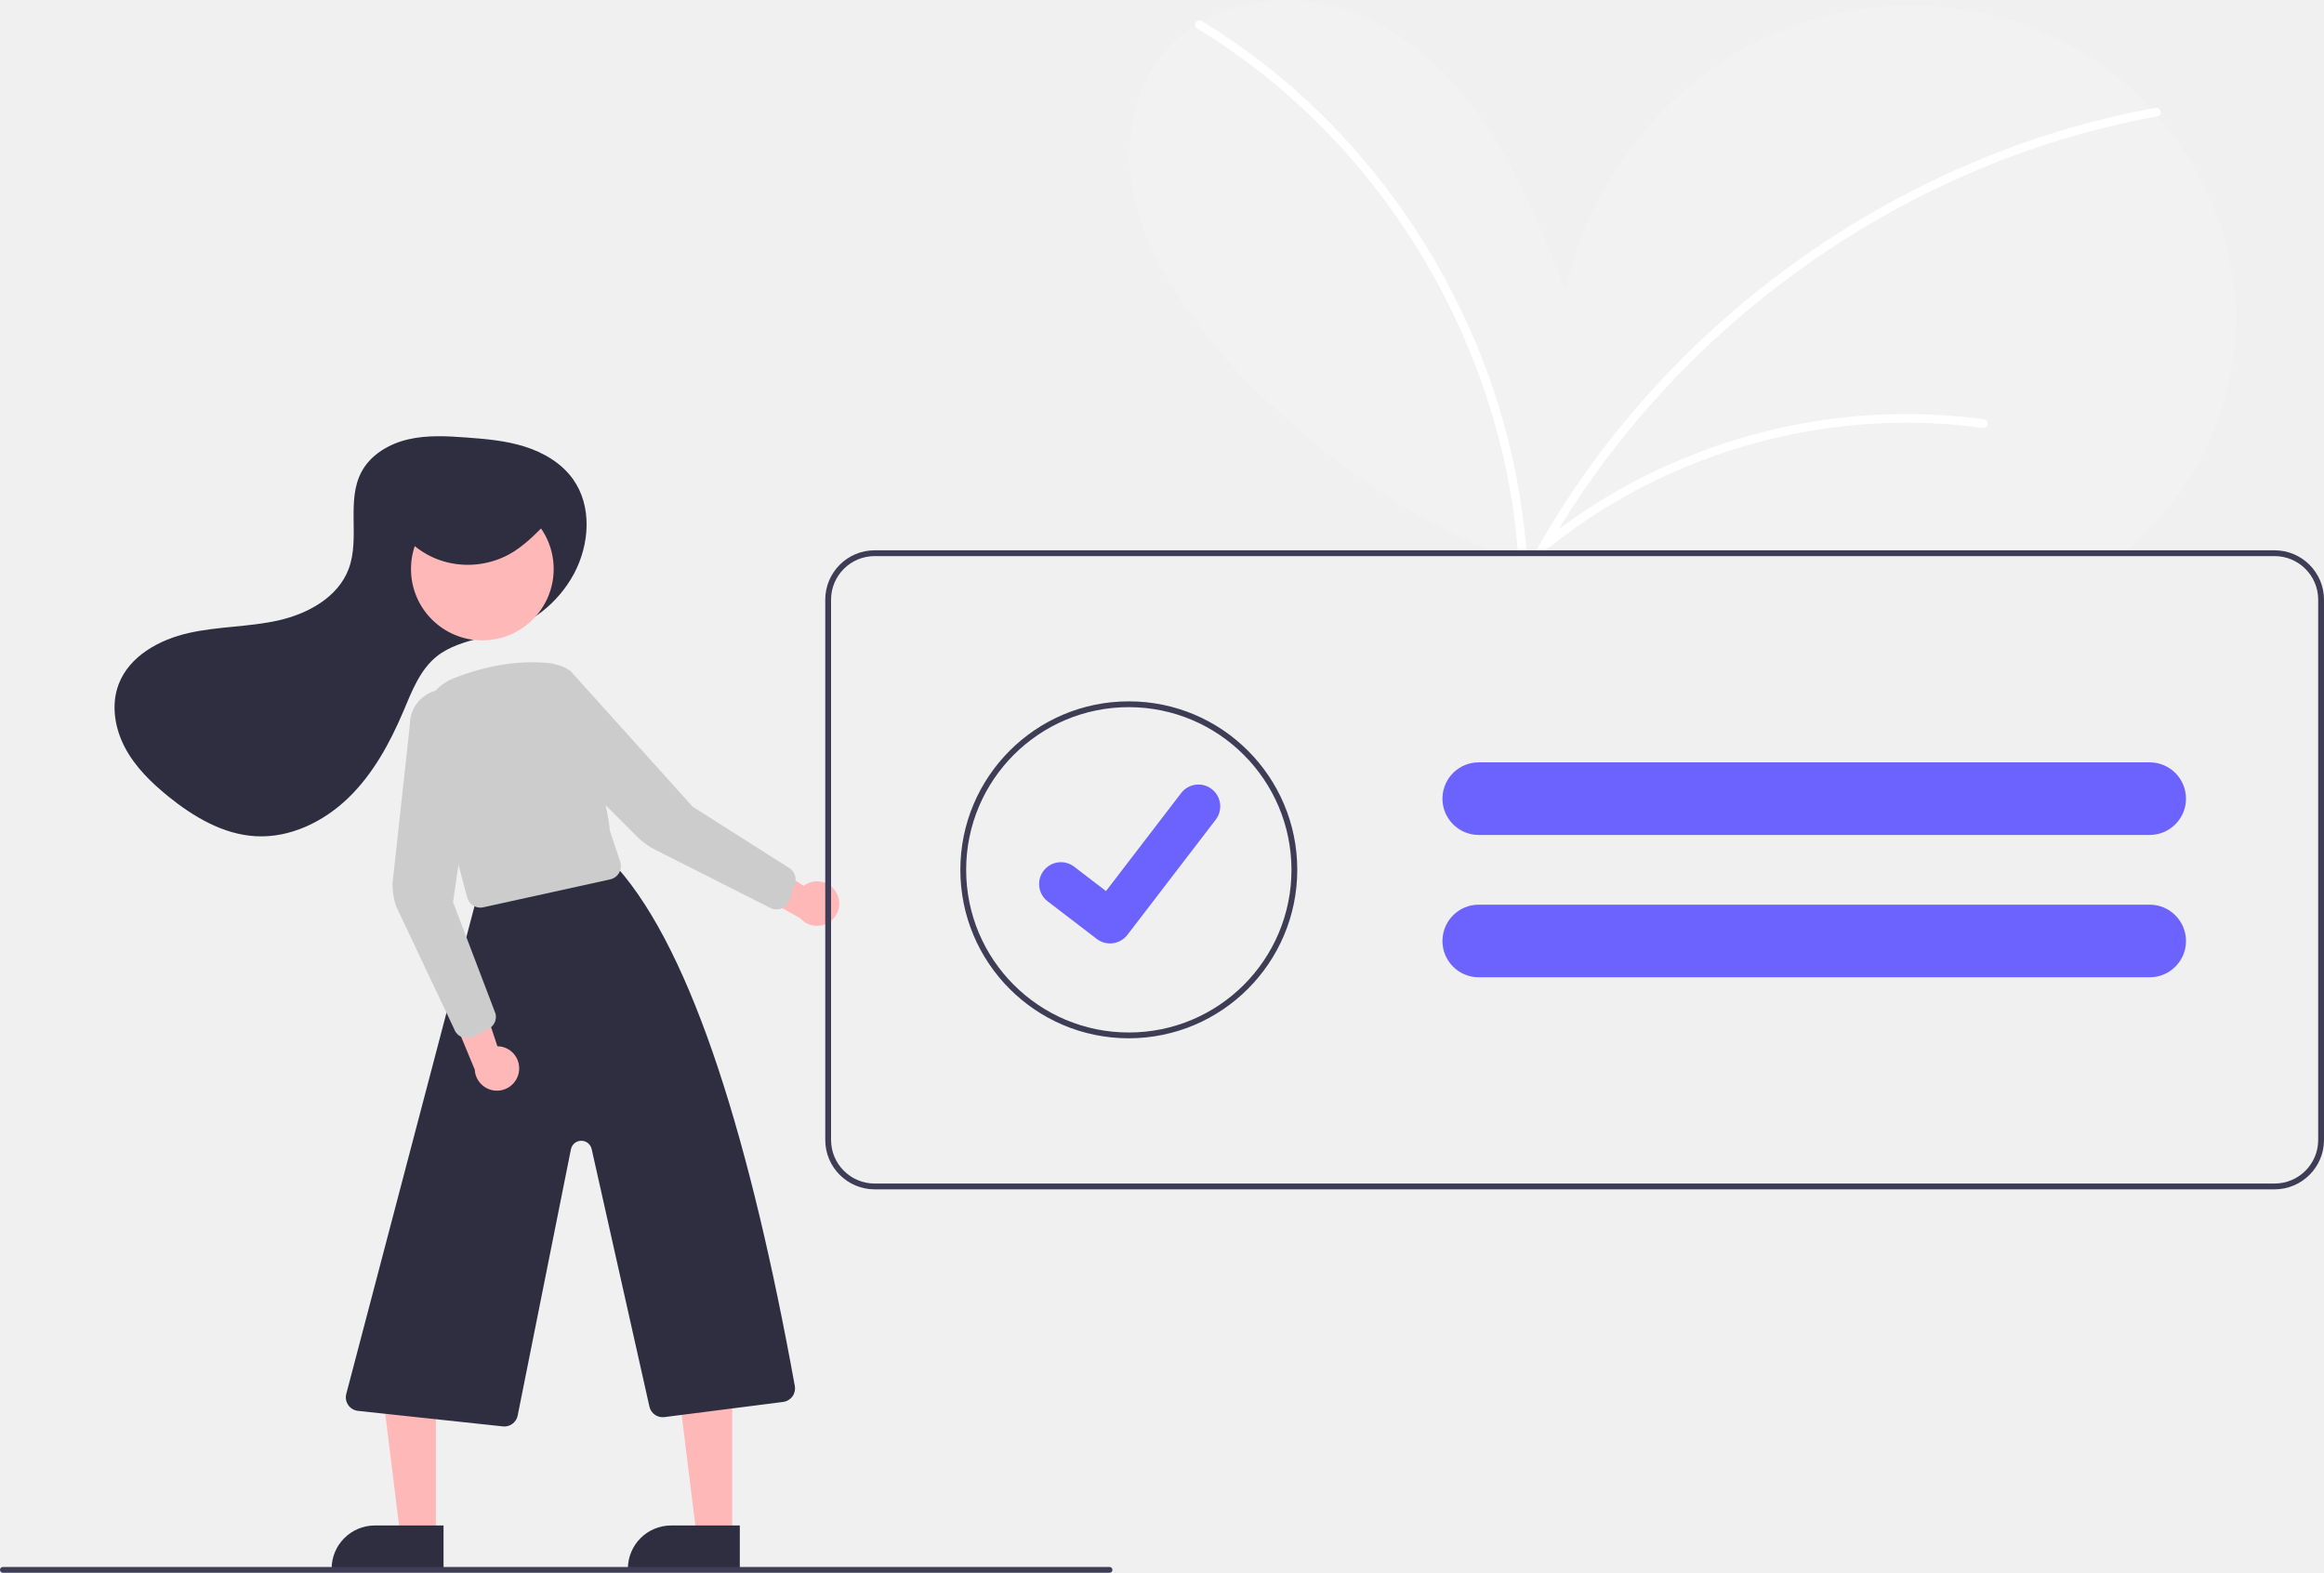
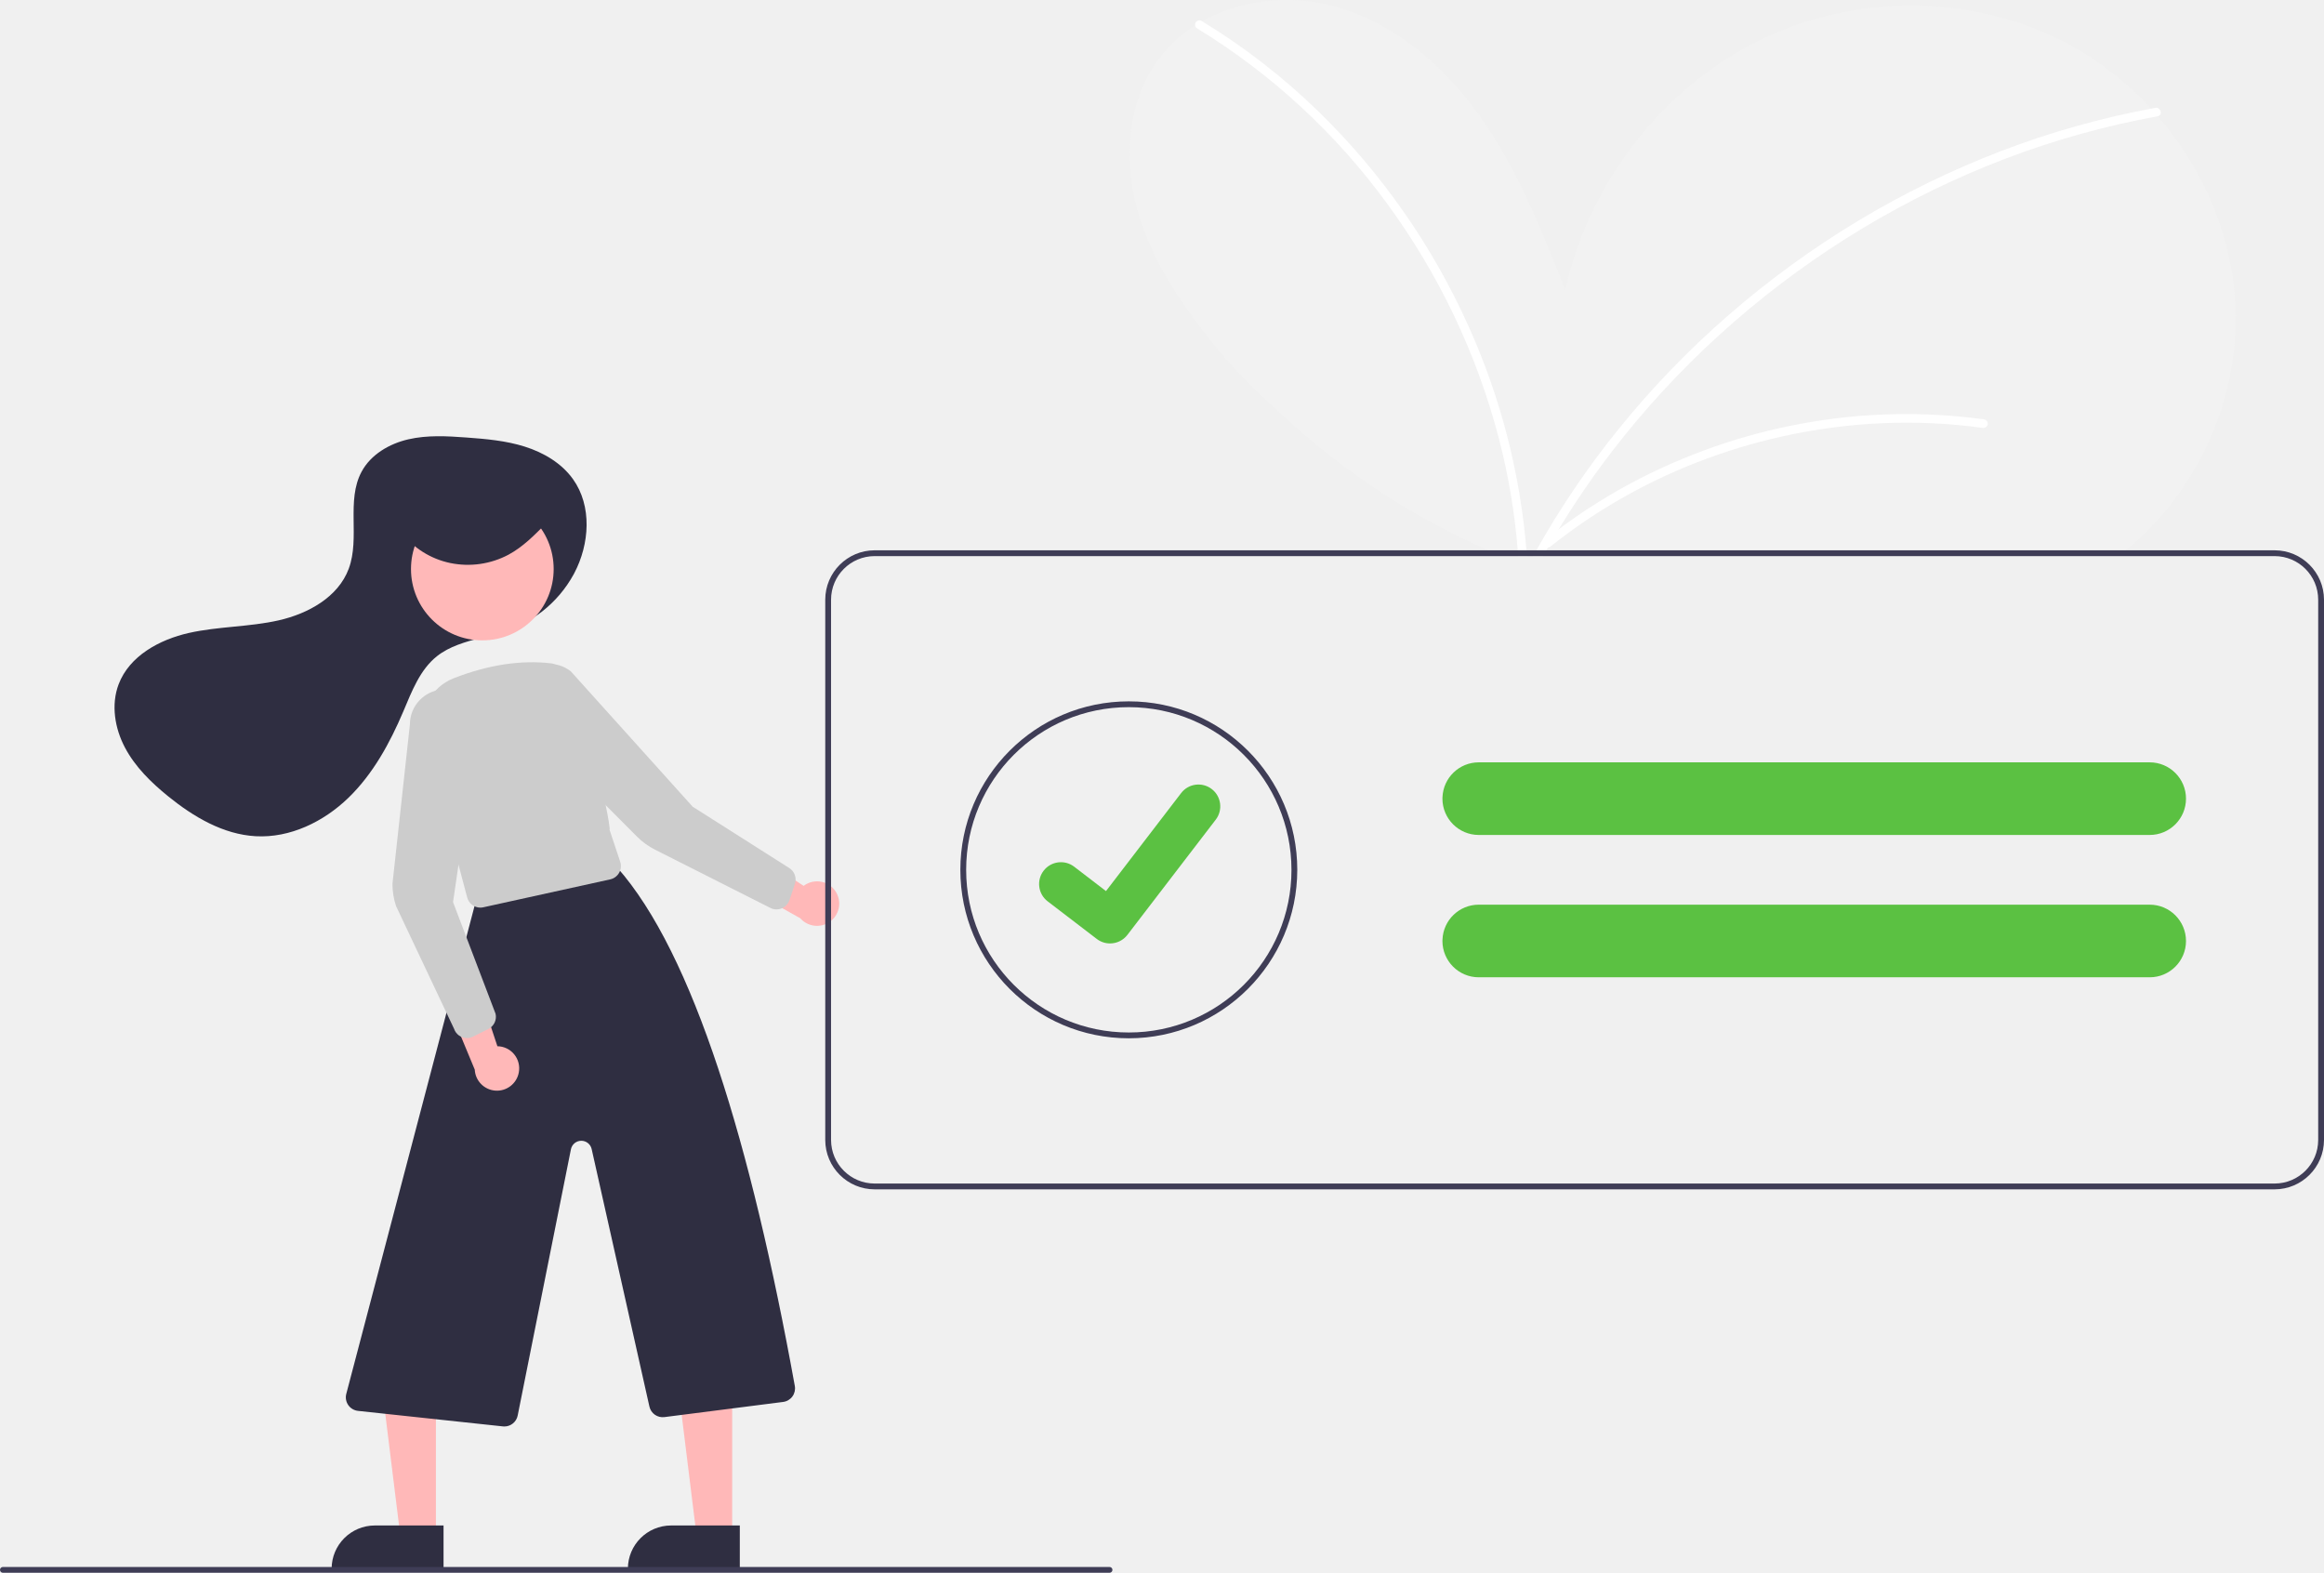
<svg xmlns="http://www.w3.org/2000/svg" width="800.122" height="541.445" viewBox="0 0 800.122 541.445" role="img" artist="Katerina Limpitsouni" source="https://undraw.co/">
  <path d="M931.831,368.723c-.84.69-1.68,1.35-2.54,2H717.151q-2.37-.975-4.72-2a249.807,249.807,0,0,1-61.87-38.52c-12.37-10.48-23.75-21.3-32-31.44-11.51-14.15-22.11-29.57-27.04-47.14-4.92-17.57-3.45-37.71,7.54-52.28a46.795,46.795,0,0,1,12.35-11.31c.79-.5,1.59-.98,2.41-1.43,13.18-7.4,29.81-9.2,44.65-5.37,21.25,5.49,38.91,20.82,51.51,38.8,12.6,17.97,20.78,38.61,28.84,59.02,8.18-36.43,32.95-69.06,66.41-85.65,33.45-16.59,75.01-16.39,107.75,1.58a108.292,108.292,0,0,1,27.55,21.7c.79.85,1.56,1.72,2.32,2.6,15.97,18.49,25.96,42.17,26.78,66.59C970.681,317.333,956.101,348.933,931.831,368.723Z" transform="translate(-199.939 -179.2774)" fill="#f2f2f2" />
  <path d="M725.631,370.723h-3c-.04-.67-.09-1.33-.15-2a224.18,224.18,0,0,0-6.56-38.74,238.817,238.817,0,0,0-38.31-80.46,228.6,228.6,0,0,0-65.5-60.46,1.42,1.42,0,0,1-.7-1.03,1.496,1.496,0,0,1,2.21-1.56,2.256,2.256,0,0,1,.2.13,226.457,226.457,0,0,1,40.12,31.12,240.898,240.898,0,0,1,51.71,74.13,233.592,233.592,0,0,1,19.82,76.87C725.531,369.393,725.581,370.063,725.631,370.723Z" transform="translate(-199.939 -179.2774)" fill="#fff" />
  <path d="M942.851,219.283a.184.184,0,0,1-.07.02c-2.19.4-4.39.82-6.57,1.27a296.839,296.839,0,0,0-52.33,15.89,308.808,308.808,0,0,0-48.5,25,313.784,313.784,0,0,0-43.45,33.08,307.525,307.525,0,0,0-36.99,40.12,297.483,297.483,0,0,0-22.61,34.06c-.38.66-.75,1.33-1.12,2h-3.43c.36-.67.73-1.34,1.11-2a299.923,299.923,0,0,1,27.98-41.33,310.84,310.84,0,0,1,38.31-39.75,317.84,317.84,0,0,1,44.38-32.28,311.853,311.853,0,0,1,49.52-24.16,297.104,297.104,0,0,1,51.45-14.52c.49-.09.97-.18,1.46-.27C943.861,216.073,944.661,218.893,942.851,219.283Z" transform="translate(-199.939 -179.2774)" fill="#fff" />
  <path d="M397.619,376.668c5.335-10.071,6.215-23.187-.418-32.454-3.949-5.516-10.114-9.137-16.583-11.18s-13.294-2.643-20.059-3.139c-6.697-.491-13.514-.885-20.056.63s-12.879,5.215-16.066,11.126c-5.384,9.985-.479,22.789-4.434,33.422-3.629,9.758-13.957,15.462-24.11,17.765s-20.75,2.057-30.908,4.337-20.504,7.932-24.197,17.665c-2.671,7.039-1.344,15.146,2.175,21.802s9.031,12.043,14.881,16.781c8.728,7.068,18.939,13.122,30.153,13.735,11.816.646,23.37-4.979,31.875-13.208s14.295-18.862,18.921-29.755c2.935-6.91,5.707-14.347,11.588-19.013,4.321-3.429,9.818-4.931,15.148-6.352l6.036-1.609a41.441,41.441,0,0,0,25.894-20.253Q397.539,376.819,397.619,376.668Z" transform="translate(-199.939 -179.2774)" fill="#2f2e41" />
  <polygon points="150.079 528.665 137.82 528.665 131.987 481.377 150.082 481.377 150.079 528.665" fill="#ffb8b8" />
  <path d="M129.062,525.162h23.644a0,0,0,0,1,0,0v14.887a0,0,0,0,1,0,0H114.176a0,0,0,0,1,0,0v0A14.887,14.887,0,0,1,129.062,525.162Z" fill="#2f2e41" />
  <polygon points="252.079 528.665 239.82 528.665 233.987 481.377 252.082 481.377 252.079 528.665" fill="#ffb8b8" />
  <path d="M231.062,525.162h23.644a0,0,0,0,1,0,0v14.887a0,0,0,0,1,0,0H216.176a0,0,0,0,1,0,0v0A14.887,14.887,0,0,1,231.062,525.162Z" fill="#2f2e41" />
  <path d="M373.585,670.357a4.834,4.834,0,0,1-.512-.027l-49.877-5.344a4.691,4.691,0,0,1-4.063-5.751l44.162-167.97A4.718,4.718,0,0,1,366.84,487.772l40.968-11.42a4.722,4.722,0,0,1,4.549,1.482c26.34,29.71,46.19,95.571,61.227,178.585a4.692,4.692,0,0,1-4.022,5.49l-40.868,5.218a4.678,4.678,0,0,1-5.171-3.627l-19.884-88.648a3.648,3.648,0,0,0-7.137.082l-18.33,91.651A4.666,4.666,0,0,1,373.585,670.357Z" transform="translate(-199.939 -179.2774)" fill="#2f2e41" />
  <circle cx="166.059" cy="195.894" r="24.561" fill="#ffb8b8" />
  <path d="M365.312,491.737a4.681,4.681,0,0,1-4.521-3.485L346.015,432.742a16.778,16.778,0,0,1,10.11-19.965c11.894-4.643,23.226-6.365,33.68-5.121h0c9.292,1.107,20.755,56.118,19.996,57.292l3.667,11a4.691,4.691,0,0,1-3.442,6.065l-43.695,9.612A4.732,4.732,0,0,1,365.312,491.737Z" transform="translate(-199.939 -179.2774)" fill="#ccc" />
  <path d="M378.554,548.504a7.61,7.61,0,0,0-7.368-9.049l-8.513-25.67-8.701,11.037,9.418,22.685a7.652,7.652,0,0,0,15.164.998Z" transform="translate(-199.939 -179.2774)" fill="#ffb8b8" />
  <path d="M488.002,486.811a7.61,7.61,0,0,0-11.385-2.562L454.061,469.328l-.021,14.054,21.422,12.015a7.652,7.652,0,0,0,12.539-8.586Z" transform="translate(-199.939 -179.2774)" fill="#ffb8b8" />
  <path d="M360.707,536.644a4.69,4.69,0,0,1-4.454-3.218l-19.957-42.216a24.399,24.399,0,0,1-1.235-7.669l6-54.871a12.059,12.059,0,0,1,24.03-1.456l-9.18,62.631,14.649,38.44a4.681,4.681,0,0,1-2.478,5.225l-5.278,2.639A4.685,4.685,0,0,1,360.707,536.644Z" transform="translate(-199.939 -179.2774)" fill="#ccc" />
  <path d="M467.291,492.354a4.681,4.681,0,0,1-2.115-.504l-39.688-20.047a24.368,24.368,0,0,1-6.289-4.56l-38.737-38.862a12.059,12.059,0,0,1,15.992-17.994l41.962,46.603,33.263,21.12a4.68,4.68,0,0,1,1.933,5.45l-1.875,5.596a4.692,4.692,0,0,1-4.447,3.199Z" transform="translate(-199.939 -179.2774)" fill="#ccc" />
  <path d="M338.061,362.473a28.6,28.6,0,0,0,16.895,10.631,29.87,29.87,0,0,0,20.06-2.874c4.947-2.673,8.905-6.684,12.782-10.633,1.618-1.648,3.341-3.549,3.26-5.797-.126-3.484-4.314-5.388-7.909-6.148a56.435,56.435,0,0,0-35.033,3.94c-4.88,2.267-9.964,6.368-9.232,11.466" transform="translate(-199.939 -179.2774)" fill="#2f2e41" />
  <path d="M983.061,368.723h-482a17.024,17.024,0,0,0-17,17v186a17.024,17.024,0,0,0,17,17h482a17.024,17.024,0,0,0,17-17v-186A17.024,17.024,0,0,0,983.061,368.723Zm15,203a15.018,15.018,0,0,1-15,15h-482a15.018,15.018,0,0,1-15-15v-186a15.018,15.018,0,0,1,15-15h482a15.018,15.018,0,0,1,15,15Z" transform="translate(-199.939 -179.2774)" fill="#3f3d56" />
  <path d="M588.575,536.723a58,58,0,1,1,58-58A58.066,58.066,0,0,1,588.575,536.723Zm0-114a56,56,0,1,0,56,56A56.064,56.064,0,0,0,588.575,422.723Z" transform="translate(-199.939 -179.2774)" fill="#3f3d56" />
-   <path d="M940.047,441.723h-231a12.497,12.497,0,0,0-12.48,12.01,4.011,4.011,0,0,0-.02.49,12.518,12.518,0,0,0,12.5,12.5h231a12.5,12.5,0,0,0,0-25Z" transform="translate(-199.939 -179.2774)" fill="#6c63ff" />
-   <path d="M940.047,490.723h-231a12.497,12.497,0,0,0-12.48,12.01,4.011,4.011,0,0,0-.02.49,12.518,12.518,0,0,0,12.5,12.5h231a12.5,12.5,0,0,0,0-25Z" transform="translate(-199.939 -179.2774)" fill="#6c63ff" />
-   <path d="M582.104,504.064a7.46,7.46,0,0,1-4.489-1.491l-.08-.06-16.904-12.942a7.51,7.51,0,1,1,9.135-11.923l10.949,8.396,25.875-33.744a7.51,7.51,0,0,1,10.529-1.39l-.161.218.165-.215a7.518,7.518,0,0,1,1.39,10.529L588.079,501.134A7.513,7.513,0,0,1,582.104,504.064Z" transform="translate(-199.939 -179.2774)" fill="#6c63ff" />
+   <path d="M940.047,441.723h-231a12.497,12.497,0,0,0-12.48,12.01,4.011,4.011,0,0,0-.02.49,12.518,12.518,0,0,0,12.5,12.5h231a12.5,12.5,0,0,0,0-25Z" transform="translate(-199.939 -179.2774)" fill="#5bc142" />
+   <path d="M940.047,490.723h-231a12.497,12.497,0,0,0-12.48,12.01,4.011,4.011,0,0,0-.02.49,12.518,12.518,0,0,0,12.5,12.5h231a12.5,12.5,0,0,0,0-25Z" transform="translate(-199.939 -179.2774)" fill="#5bc142" />
+   <path d="M582.104,504.064a7.46,7.46,0,0,1-4.489-1.491l-.08-.06-16.904-12.942a7.51,7.51,0,1,1,9.135-11.923l10.949,8.396,25.875-33.744a7.51,7.51,0,0,1,10.529-1.39l-.161.218.165-.215a7.518,7.518,0,0,1,1.39,10.529L588.079,501.134A7.513,7.513,0,0,1,582.104,504.064Z" transform="translate(-199.939 -179.2774)" fill="#5bc142" />
  <path d="M581.939,720.723h-381a1,1,0,0,1,0-2h381a1,1,0,0,1,0,2Z" transform="translate(-199.939 -179.2774)" fill="#3f3d56" />
  <path d="M883.197,323.672a198.228,198.228,0,0,0-62.845,1.417,202.342,202.342,0,0,0-59.173,20.688,195.2,195.2,0,0,0-29.529,19.509c-1.508,1.205.627,3.315,2.121,2.121a193.808,193.808,0,0,1,53.787-30.236,199.647,199.647,0,0,1,60.064-12.185,191.075,191.075,0,0,1,34.777,1.578,1.554,1.554,0,0,0,1.845-1.048,1.509,1.509,0,0,0-1.048-1.845Z" transform="translate(-199.939 -179.2774)" fill="#fff" />
</svg>
